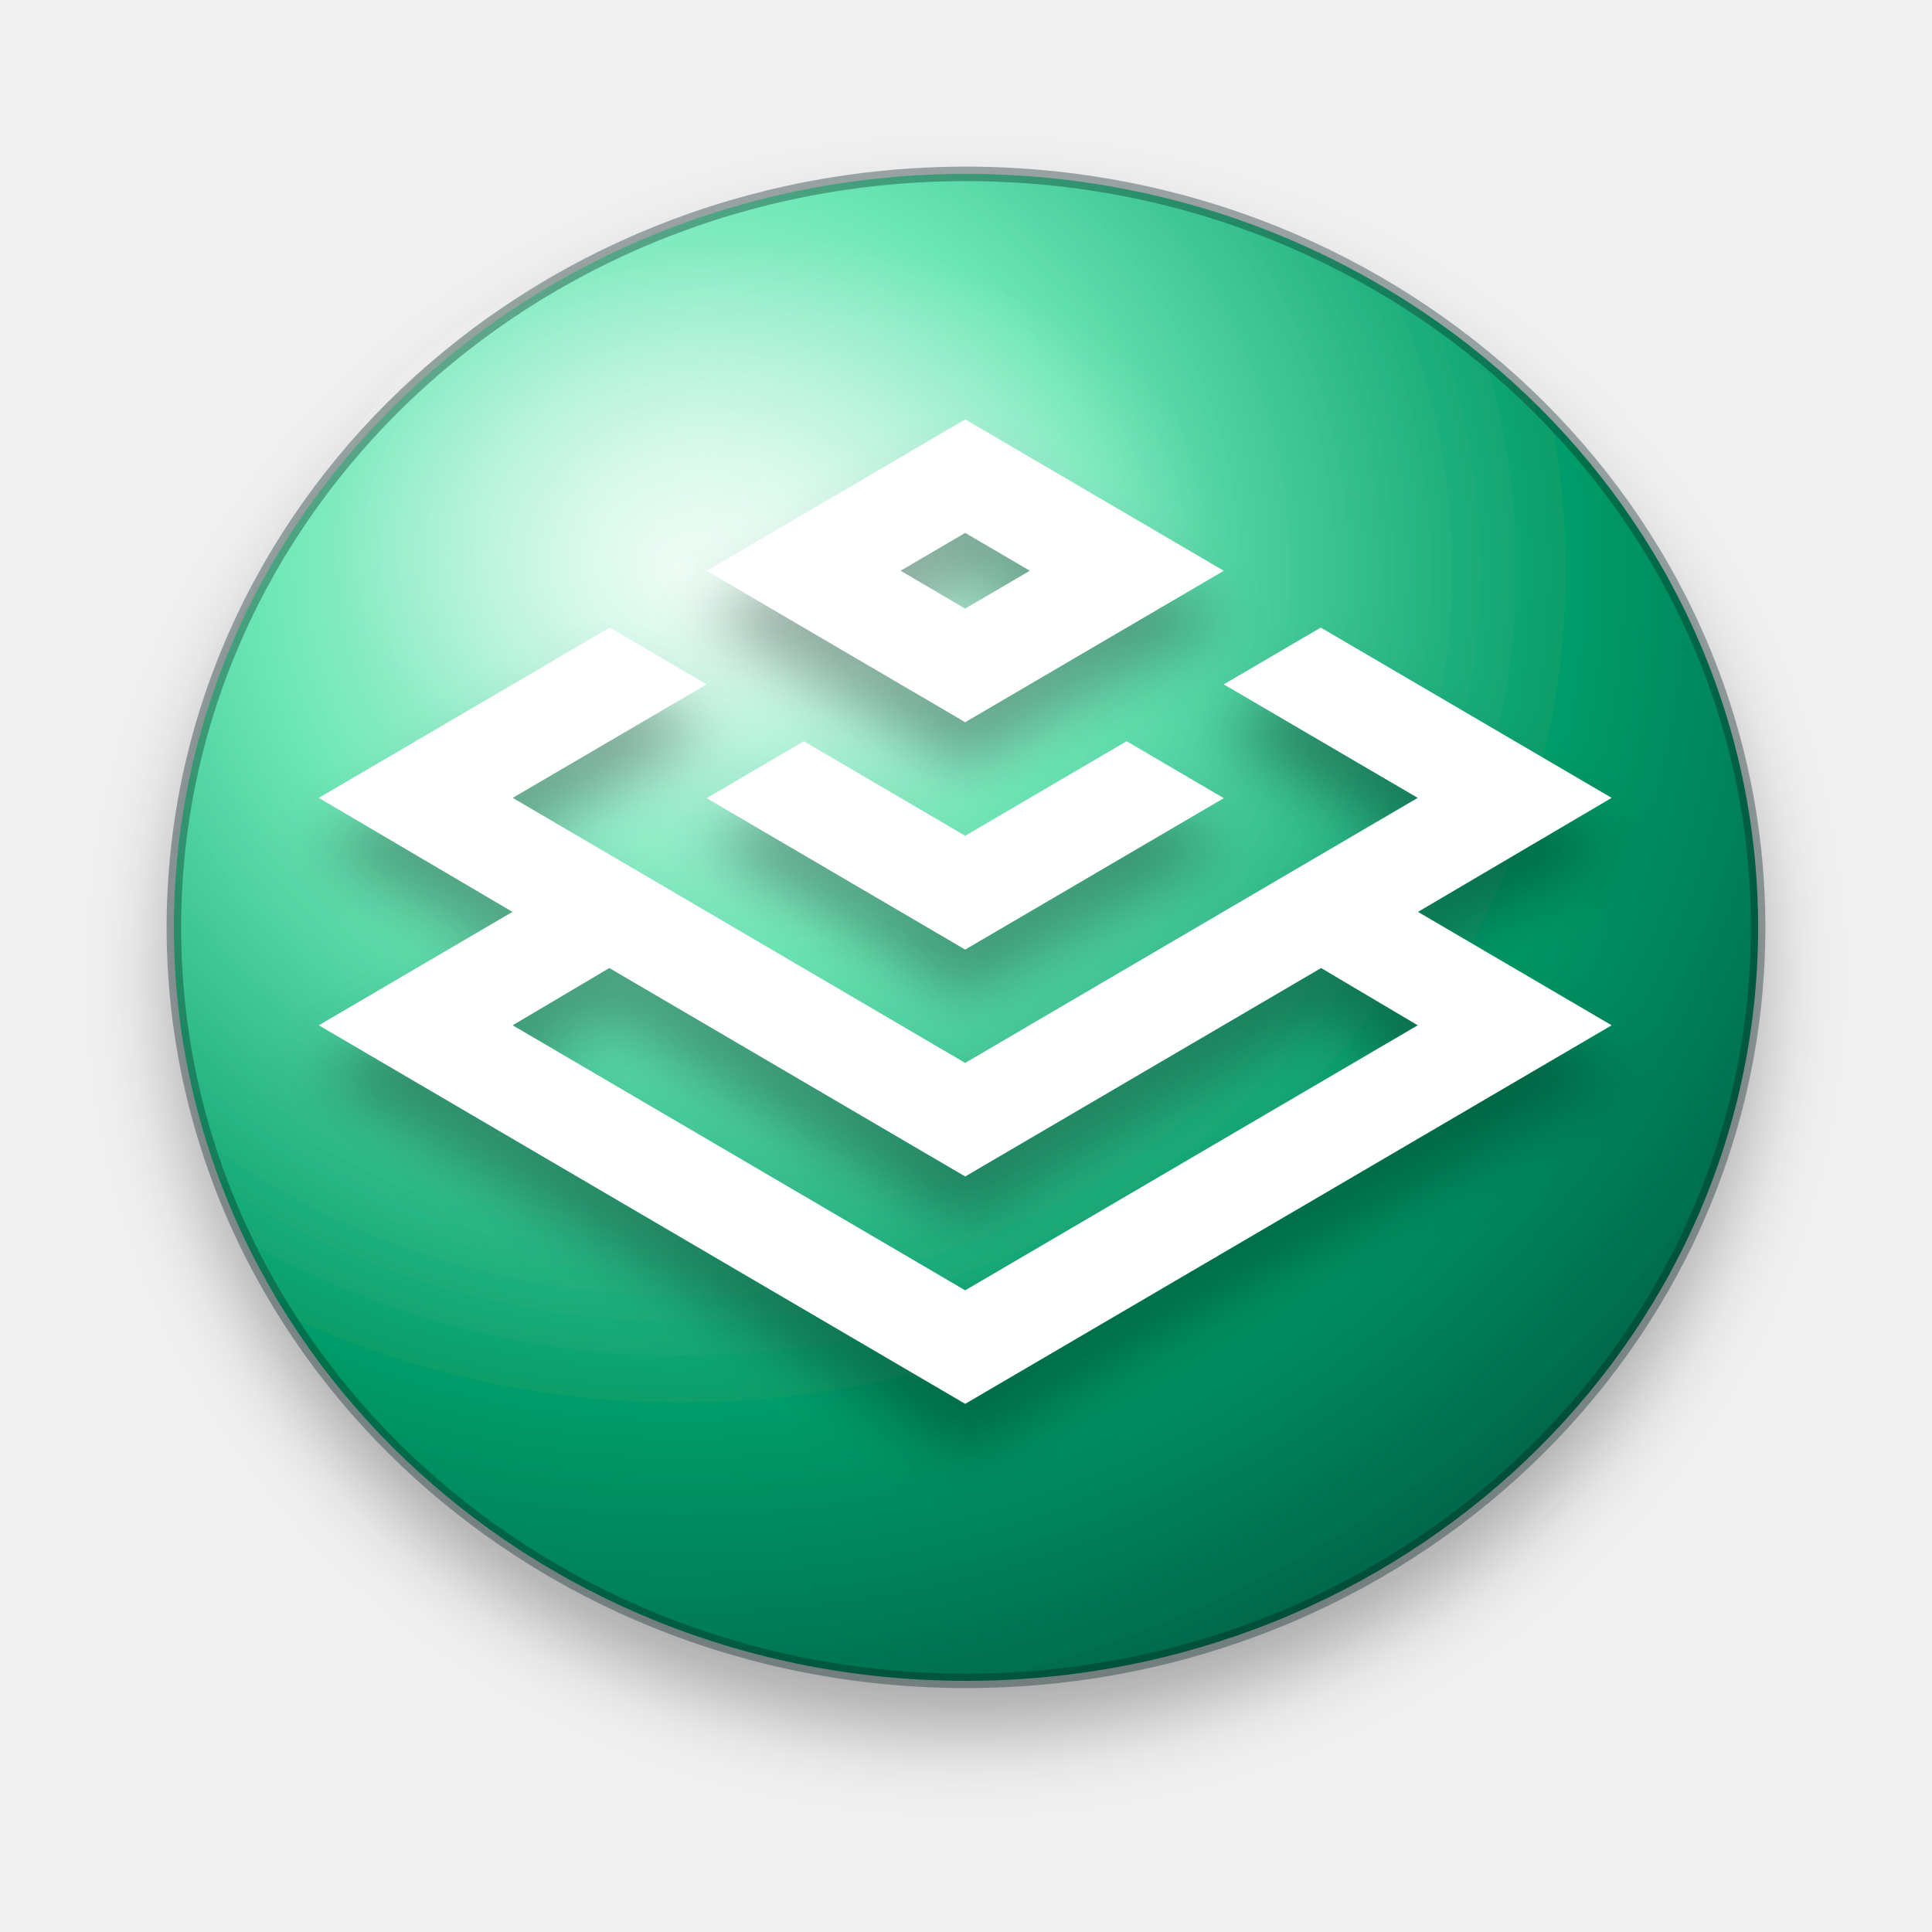
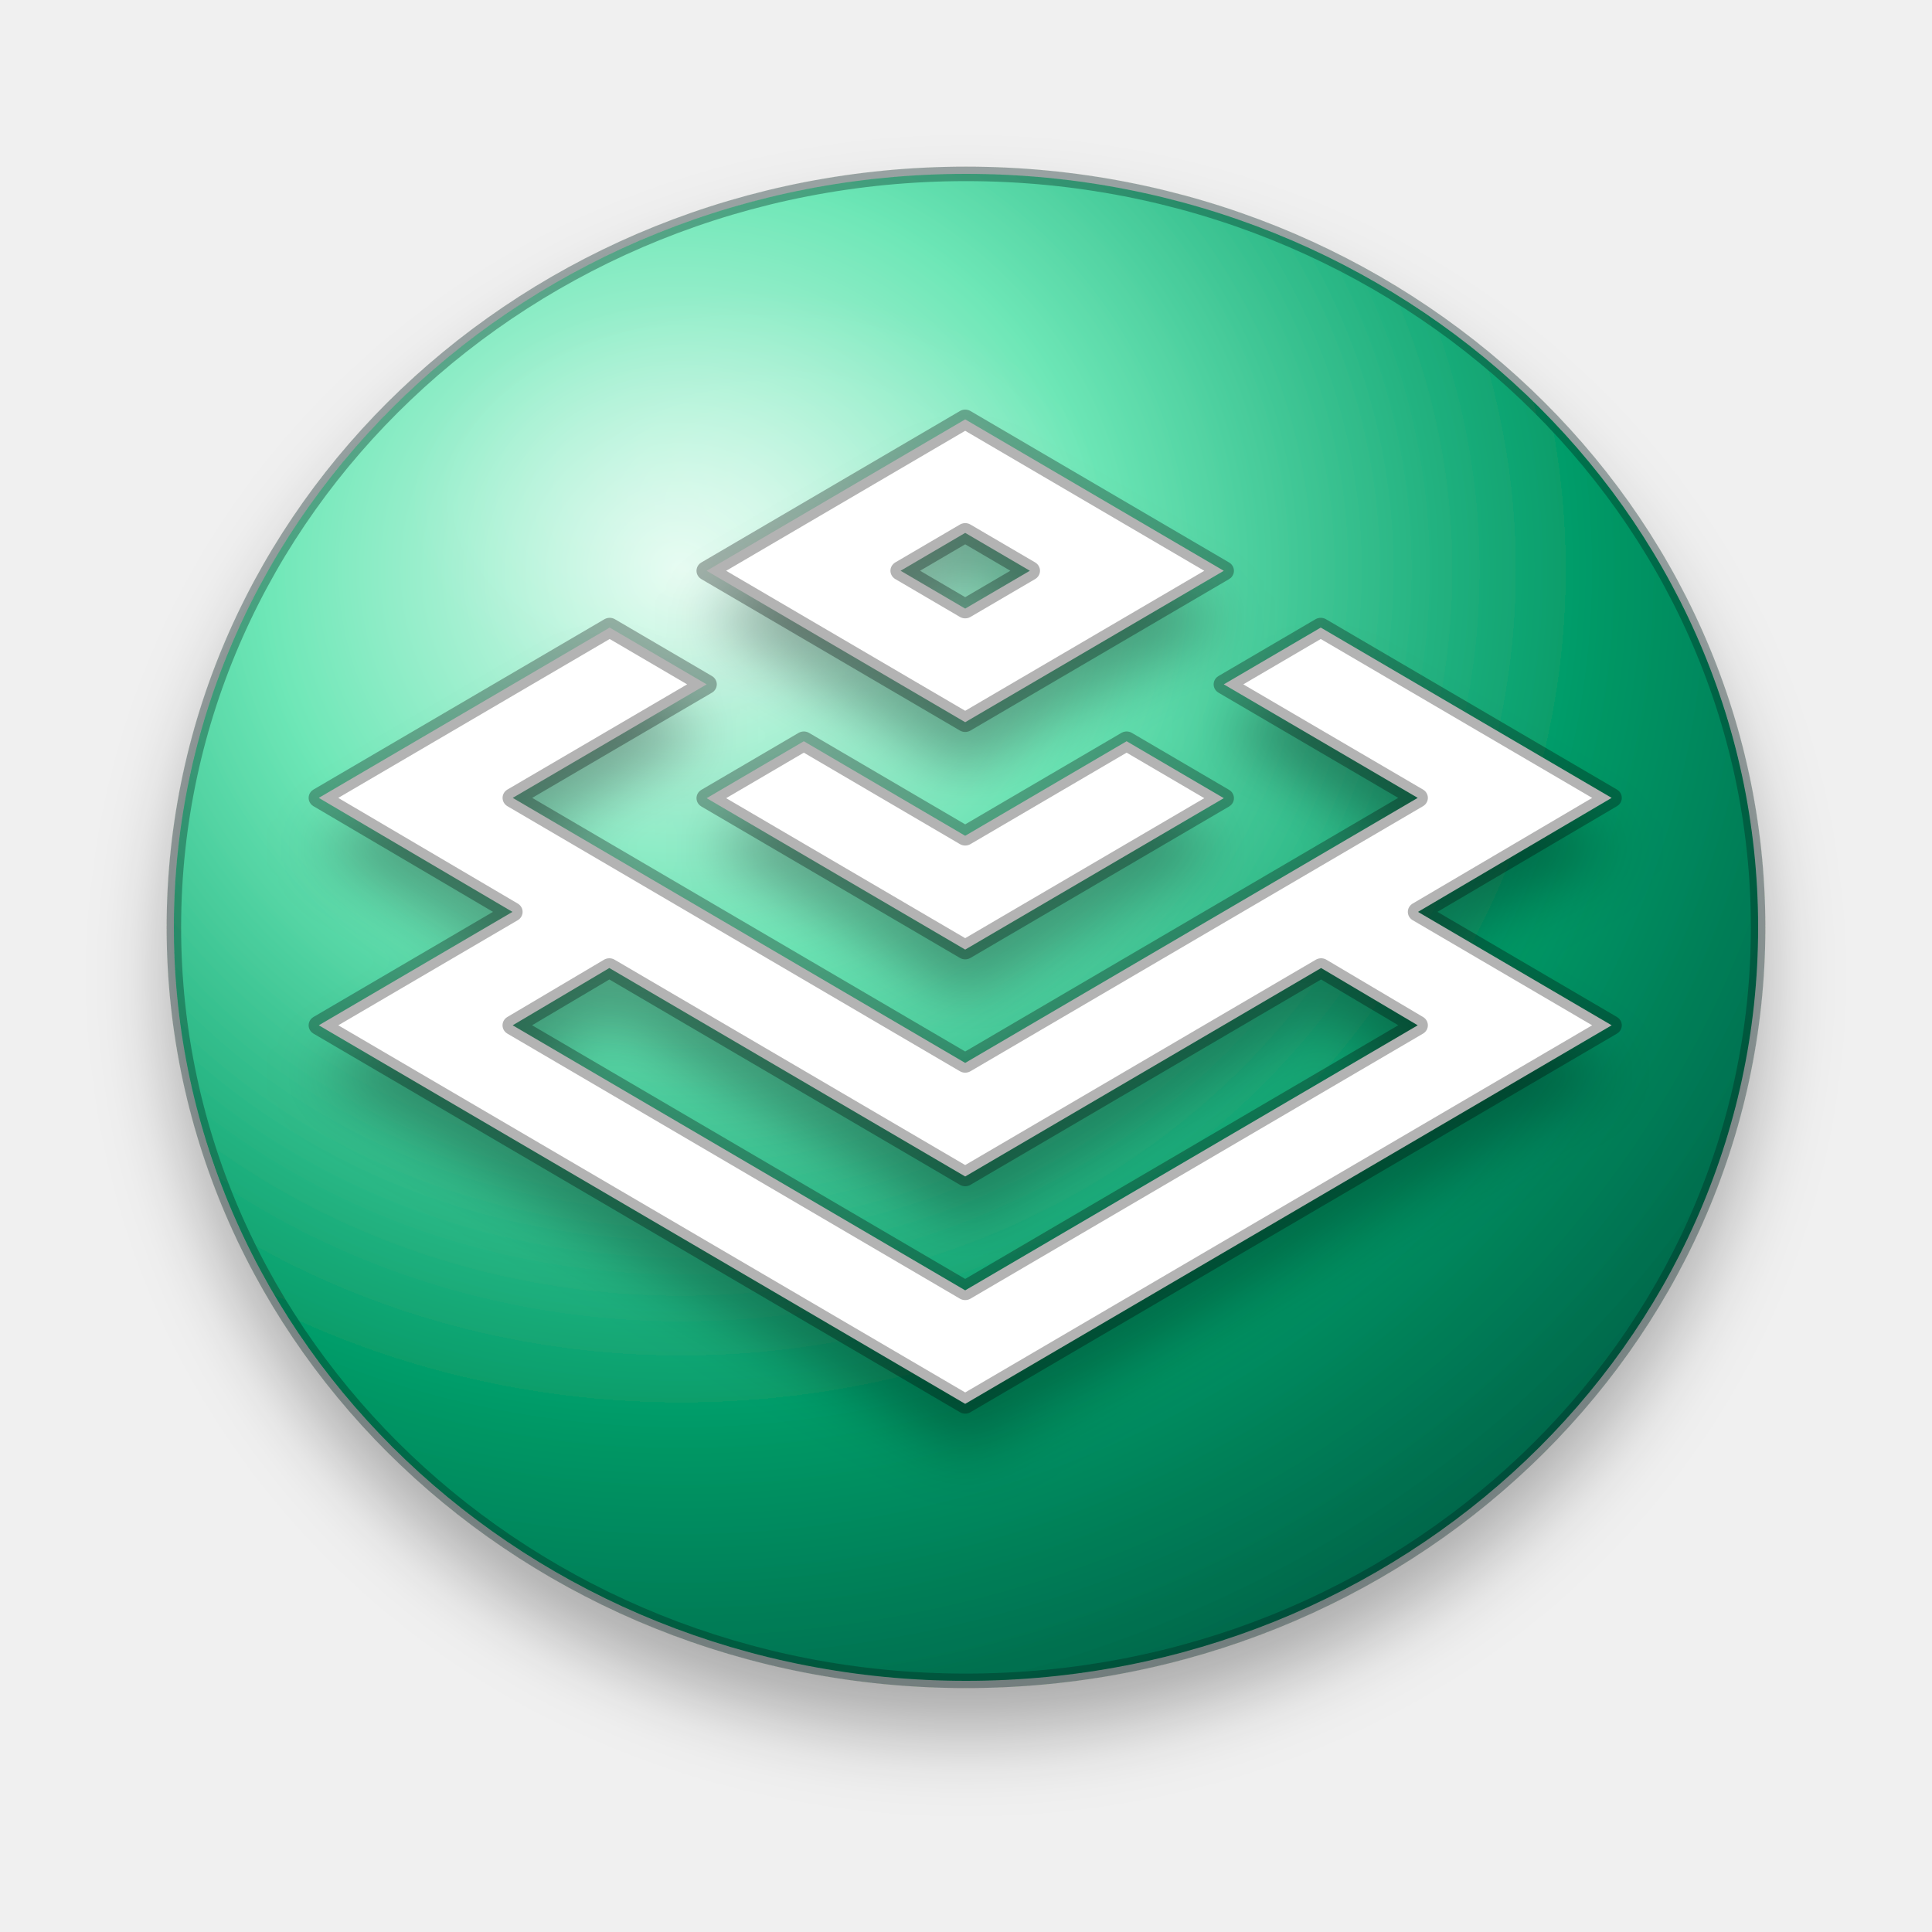
<svg xmlns="http://www.w3.org/2000/svg" viewBox="0 0 200 200" width="200" height="200">
  <defs>
    <radialGradient id="s3g-face" cx="0.32" cy="0.26" r="1.05">
      <stop offset="0" stop-color="#E3FBF0" />
      <stop offset="0.25" stop-color="#6EE7B7" />
      <stop offset="0.55" stop-color="#009966" />
      <stop offset="0.8" stop-color="#065F46" />
      <stop offset="1" stop-color="#02231C" />
    </radialGradient>
    <radialGradient id="s3g-gloss" cx="0.5" cy="0.5" r="0.5">
-       <stop offset="0" stop-color="#FFFFFF" stop-opacity="0.55" />
+       <stop offset="0" stop-color="#FFFFFF" stop-opacity="0.25" />
      <stop offset="1" stop-color="#FFFFFF" stop-opacity="0" />
    </radialGradient>
    <filter id="s3g-drop" x="-30%" y="-30%" width="160%" height="160%">
      <feGaussianBlur in="SourceAlpha" stdDeviation="4" />
      <feOffset dy="5" />
      <feComponentTransfer>
        <feFuncA type="linear" slope="0.3" />
      </feComponentTransfer>
      <feMerge>
        <feMergeNode />
        <feMergeNode in="SourceGraphic" />
      </feMerge>
    </filter>
    <filter id="s3g-mark-shadow" x="-30%" y="-30%" width="160%" height="160%">
      <feGaussianBlur stdDeviation="0.6" result="b" />
      <feOffset in="b" dx="0" dy="1" />
    </filter>
  </defs>
  <g filter="url(#s3g-drop)">
    <ellipse cx="100" cy="96" rx="82" ry="78" fill="url(#s3g-face)" />
-     <ellipse cx="80" cy="55" rx="46" ry="30" fill="url(#s3g-gloss)" />
+     <ellipse cx="78" cy="52" rx="36" ry="22" fill="url(#s3g-gloss)" />
    <ellipse cx="100" cy="96" rx="82" ry="78" fill="none" stroke="#02231C" stroke-opacity="0.35" stroke-width="1.5" />
  </g>
  <g transform="translate(33 30) scale(5.25 5.05)">
    <path fill="#000000" fill-opacity="0.3" filter="url(#s3g-mark-shadow)" d="M25.493 10.415L21.674 12.752L25.493 15.077L12.746 22.837L0 15.077L3.819 12.752L0 10.415L5.736 6.924L7.648 8.088L3.824 10.415L12.746 15.848L21.669 10.415L17.845 8.088L19.757 6.924L25.493 10.415ZM12.746 18.176L5.729 13.903L3.823 15.077L12.746 20.51L21.669 15.077L19.764 13.903L12.746 18.176ZM17.845 10.421L12.746 13.525L7.648 10.421L9.564 9.254L12.746 11.192L15.929 9.254L17.845 10.421ZM17.845 5.76L12.746 8.864L7.648 5.76L12.746 2.656L17.845 5.76ZM11.472 5.759L12.746 6.535L14.021 5.759L12.746 4.983L11.472 5.759Z" />
-     <path fill="#FFFFFF" d="M25.493 10.415L21.674 12.752L25.493 15.077L12.746 22.837L0 15.077L3.819 12.752L0 10.415L5.736 6.924L7.648 8.088L3.824 10.415L12.746 15.848L21.669 10.415L17.845 8.088L19.757 6.924L25.493 10.415ZM12.746 18.176L5.729 13.903L3.823 15.077L12.746 20.51L21.669 15.077L19.764 13.903L12.746 18.176ZM17.845 10.421L12.746 13.525L7.648 10.421L9.564 9.254L12.746 11.192L15.929 9.254L17.845 10.421ZM17.845 5.76L12.746 8.864L7.648 5.76L12.746 2.656L17.845 5.76ZM11.472 5.759L12.746 6.535L14.021 5.759L12.746 4.983L11.472 5.759Z" />
+     <path fill="#FFFFFF" stroke="#000000" stroke-opacity="0.3" stroke-width="0.4" stroke-linejoin="round" d="M25.493 10.415L21.674 12.752L25.493 15.077L12.746 22.837L0 15.077L3.819 12.752L0 10.415L5.736 6.924L7.648 8.088L3.824 10.415L12.746 15.848L21.669 10.415L17.845 8.088L19.757 6.924L25.493 10.415ZM12.746 18.176L5.729 13.903L3.823 15.077L12.746 20.51L21.669 15.077L19.764 13.903L12.746 18.176ZM17.845 10.421L12.746 13.525L7.648 10.421L9.564 9.254L12.746 11.192L15.929 9.254L17.845 10.421ZM17.845 5.76L12.746 8.864L7.648 5.76L12.746 2.656L17.845 5.76ZM11.472 5.759L12.746 6.535L14.021 5.759L12.746 4.983L11.472 5.759Z" />
  </g>
</svg>
